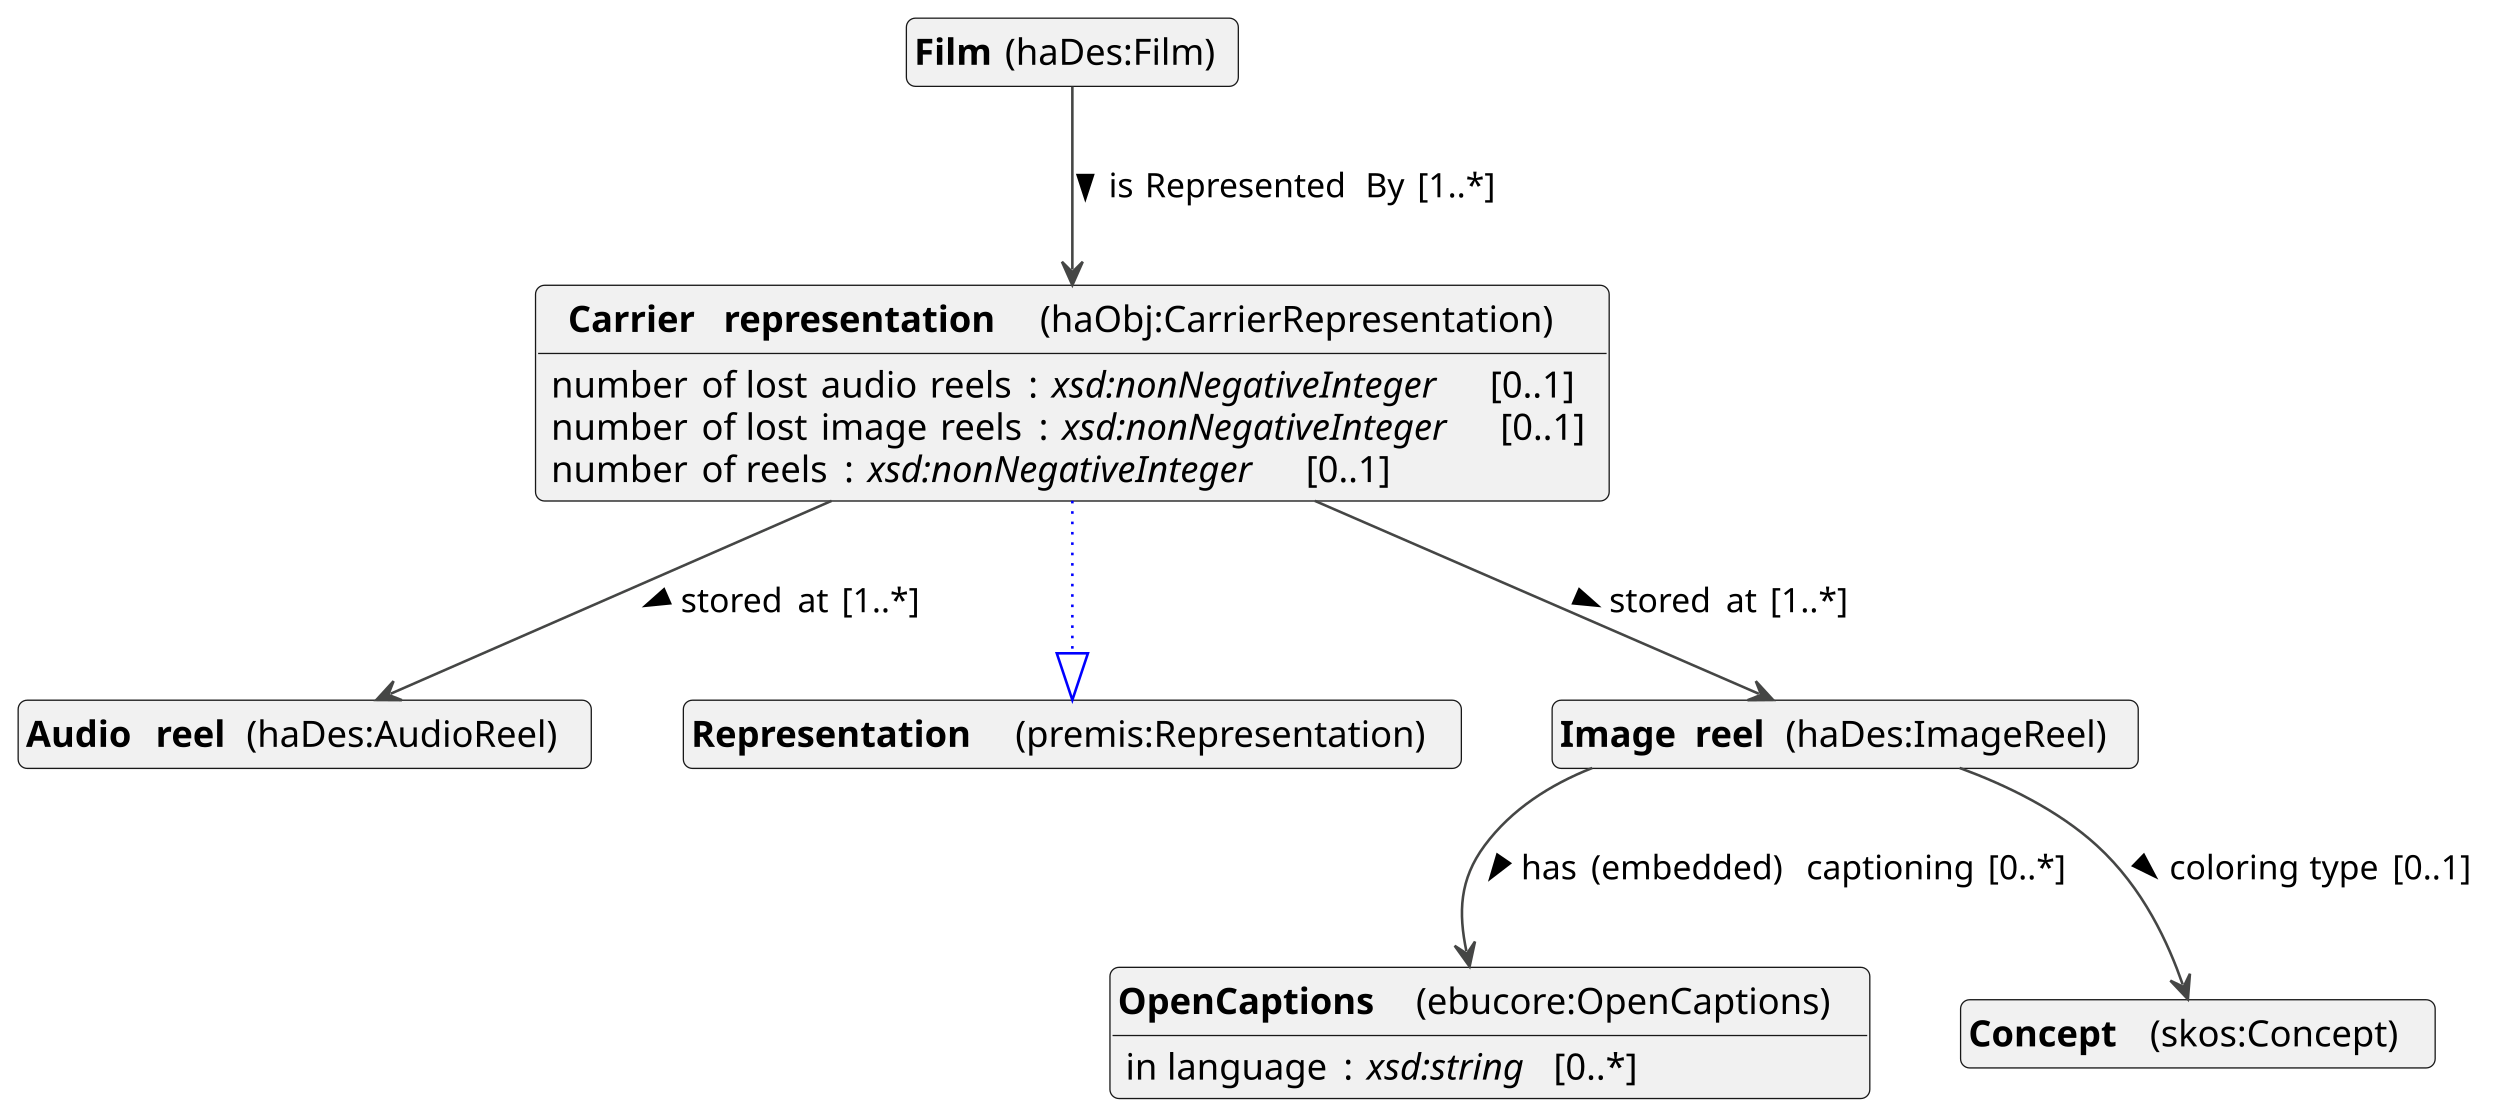
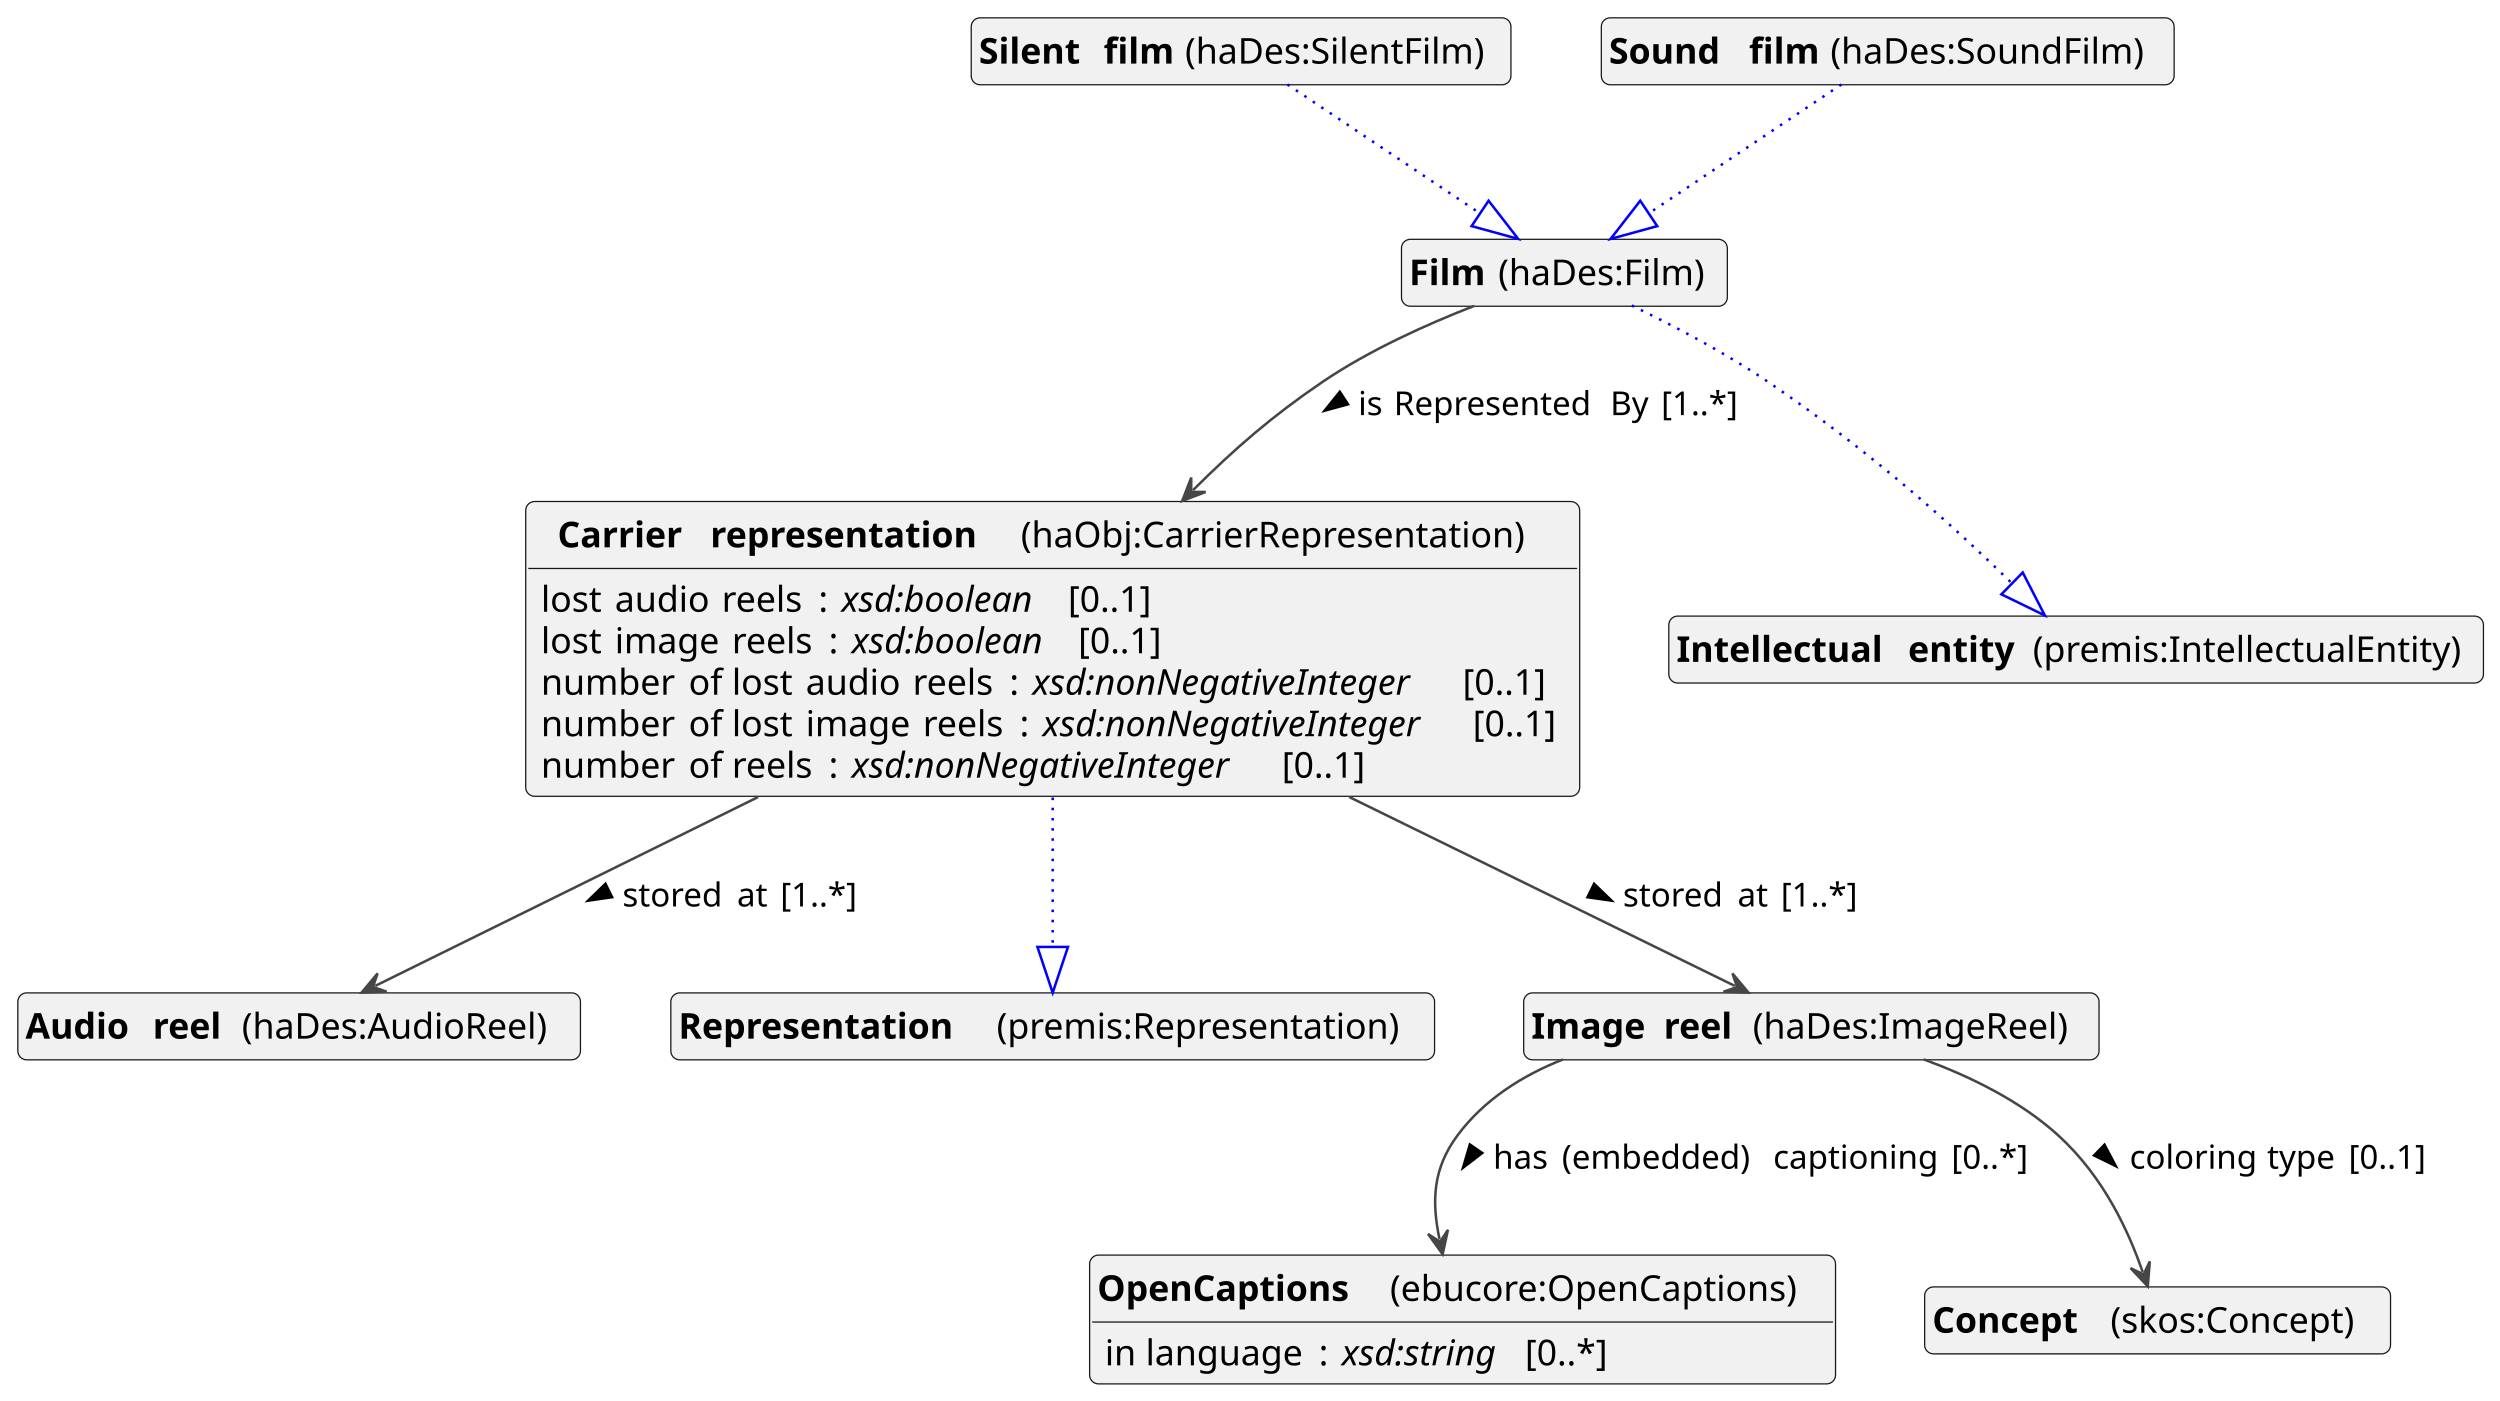
- <svg xmlns="http://www.w3.org/2000/svg" xmlns:xlink="http://www.w3.org/1999/xlink" contentStyleType="text/css" height="430px" preserveAspectRatio="none" style="width:964px;height:430px;background:#FFFFFF;" version="1.1" viewBox="0 0 964 430" width="964px" zoomAndPan="magnify">
+ <svg xmlns="http://www.w3.org/2000/svg" xmlns:xlink="http://www.w3.org/1999/xlink" contentStyleType="text/css" height="550px" preserveAspectRatio="none" style="width:982px;height:550px;background:#FFFFFF;" version="1.1" viewBox="0 0 982 550" width="982px" zoomAndPan="magnify">
  <defs />
  <g>
    <a href="#ebucore%3AOpenCaptions" target="_top" title="#ebucore%3AOpenCaptions" xlink:actuate="onRequest" xlink:href="#ebucore%3AOpenCaptions" xlink:show="new" xlink:title="#ebucore%3AOpenCaptions" xlink:type="simple">
      <g id="elem_ebucore_OpenCaptions">
-         <rect codeLine="15" fill="#F1F1F1" height="50.594" id="ebucore_OpenCaptions" rx="3.5" ry="3.5" style="stroke:#181818;stroke-width:0.5;" width="293" x="428" y="373" />
-         <text fill="#000000" font-family="sans-serif" font-size="14" font-weight="bold" lengthAdjust="spacing" textLength="111" x="431" y="390.995">OpenCaptions</text>
-         <text fill="#000000" font-family="sans-serif" font-size="14" lengthAdjust="spacing" textLength="4" x="542" y="390.995"> </text>
-         <text fill="#000000" font-family="sans-serif" font-size="14" lengthAdjust="spacing" textLength="172" x="546" y="390.995">(ebucore:OpenCaptions)</text>
-         <line style="stroke:#181818;stroke-width:0.5;" x1="429" x2="720" y1="399.297" y2="399.297" />
-         <text fill="#000000" font-family="sans-serif" font-size="14" lengthAdjust="spacing" textLength="12" x="434" y="416.292">in</text>
-         <text fill="#000000" font-family="sans-serif" font-size="14" lengthAdjust="spacing" textLength="4" x="446" y="416.292"> </text>
-         <text fill="#000000" font-family="sans-serif" font-size="14" lengthAdjust="spacing" textLength="64" x="450" y="416.292">language</text>
-         <text fill="#000000" font-family="sans-serif" font-size="14" lengthAdjust="spacing" textLength="4" x="514" y="416.292"> </text>
-         <text fill="#000000" font-family="sans-serif" font-size="14" lengthAdjust="spacing" textLength="5" x="518" y="416.292">:</text>
-         <text fill="#000000" font-family="sans-serif" font-size="14" lengthAdjust="spacing" textLength="4" x="523" y="416.292"> </text>
-         <text fill="#000000" font-family="sans-serif" font-size="14" font-style="italic" lengthAdjust="spacing" textLength="68" x="527" y="416.292">xsd:string</text>
-         <text fill="#000000" font-family="sans-serif" font-size="14" lengthAdjust="spacing" textLength="4" x="595" y="416.292"> </text>
-         <text fill="#000000" font-family="sans-serif" font-size="14" lengthAdjust="spacing" textLength="34" x="599" y="416.292">[0..*]</text>
+         <rect codeLine="15" fill="#F1F1F1" height="50.594" id="ebucore_OpenCaptions" rx="3.5" ry="3.5" style="stroke:#181818;stroke-width:0.5;" width="293" x="428" y="493" />
+         <text fill="#000000" font-family="sans-serif" font-size="14" font-weight="bold" lengthAdjust="spacing" textLength="111" x="431" y="510.995">OpenCaptions</text>
+         <text fill="#000000" font-family="sans-serif" font-size="14" lengthAdjust="spacing" textLength="4" x="542" y="510.995"> </text>
+         <text fill="#000000" font-family="sans-serif" font-size="14" lengthAdjust="spacing" textLength="172" x="546" y="510.995">(ebucore:OpenCaptions)</text>
+         <line style="stroke:#181818;stroke-width:0.5;" x1="429" x2="720" y1="519.297" y2="519.297" />
+         <text fill="#000000" font-family="sans-serif" font-size="14" lengthAdjust="spacing" textLength="12" x="434" y="536.292">in</text>
+         <text fill="#000000" font-family="sans-serif" font-size="14" lengthAdjust="spacing" textLength="4" x="446" y="536.292"> </text>
+         <text fill="#000000" font-family="sans-serif" font-size="14" lengthAdjust="spacing" textLength="64" x="450" y="536.292">language</text>
+         <text fill="#000000" font-family="sans-serif" font-size="14" lengthAdjust="spacing" textLength="4" x="514" y="536.292"> </text>
+         <text fill="#000000" font-family="sans-serif" font-size="14" lengthAdjust="spacing" textLength="5" x="518" y="536.292">:</text>
+         <text fill="#000000" font-family="sans-serif" font-size="14" lengthAdjust="spacing" textLength="4" x="523" y="536.292"> </text>
+         <text fill="#000000" font-family="sans-serif" font-size="14" font-style="italic" lengthAdjust="spacing" textLength="68" x="527" y="536.292">xsd:string</text>
+         <text fill="#000000" font-family="sans-serif" font-size="14" lengthAdjust="spacing" textLength="4" x="595" y="536.292"> </text>
+         <text fill="#000000" font-family="sans-serif" font-size="14" lengthAdjust="spacing" textLength="34" x="599" y="536.292">[0..*]</text>
      </g>
    </a>
    <a href="#haDes%3AAudioReel" target="_top" title="#haDes%3AAudioReel" xlink:actuate="onRequest" xlink:href="#haDes%3AAudioReel" xlink:show="new" xlink:title="#haDes%3AAudioReel" xlink:type="simple">
      <g id="elem_haDes_AudioReel">
-         <rect codeLine="16" fill="#F1F1F1" height="26.297" id="haDes_AudioReel" rx="3.5" ry="3.5" style="stroke:#181818;stroke-width:0.5;" width="221" x="7" y="270" />
-         <text fill="#000000" font-family="sans-serif" font-size="14" font-weight="bold" lengthAdjust="spacing" textLength="45" x="10" y="287.995">Audio</text>
-         <text fill="#000000" font-family="sans-serif" font-size="14" font-weight="bold" lengthAdjust="spacing" textLength="5" x="55" y="287.995"> </text>
-         <text fill="#000000" font-family="sans-serif" font-size="14" font-weight="bold" lengthAdjust="spacing" textLength="31" x="60" y="287.995">reel</text>
-         <text fill="#000000" font-family="sans-serif" font-size="14" lengthAdjust="spacing" textLength="4" x="91" y="287.995"> </text>
-         <text fill="#000000" font-family="sans-serif" font-size="14" lengthAdjust="spacing" textLength="130" x="95" y="287.995">(haDes:AudioReel)</text>
+         <rect codeLine="16" fill="#F1F1F1" height="26.297" id="haDes_AudioReel" rx="3.5" ry="3.5" style="stroke:#181818;stroke-width:0.5;" width="221" x="7" y="390" />
+         <text fill="#000000" font-family="sans-serif" font-size="14" font-weight="bold" lengthAdjust="spacing" textLength="45" x="10" y="407.995">Audio</text>
+         <text fill="#000000" font-family="sans-serif" font-size="14" font-weight="bold" lengthAdjust="spacing" textLength="5" x="55" y="407.995"> </text>
+         <text fill="#000000" font-family="sans-serif" font-size="14" font-weight="bold" lengthAdjust="spacing" textLength="31" x="60" y="407.995">reel</text>
+         <text fill="#000000" font-family="sans-serif" font-size="14" lengthAdjust="spacing" textLength="4" x="91" y="407.995"> </text>
+         <text fill="#000000" font-family="sans-serif" font-size="14" lengthAdjust="spacing" textLength="130" x="95" y="407.995">(haDes:AudioReel)</text>
      </g>
    </a>
    <a href="../../audiovisual/en#haObj%3ACarrierRepresentation" target="_top" title="../../audiovisual/en#haObj%3ACarrierRepresentation" xlink:actuate="onRequest" xlink:href="../../audiovisual/en#haObj%3ACarrierRepresentation" xlink:show="new" xlink:title="../../audiovisual/en#haObj%3ACarrierRepresentation" xlink:type="simple">
      <g id="elem_haObj_CarrierRepresentation">
-         <rect codeLine="17" fill="#F1F1F1" height="83.188" id="haObj_CarrierRepresentation" rx="3.5" ry="3.5" style="stroke:#181818;stroke-width:0.5;" width="414" x="206.5" y="110" />
-         <text fill="#000000" font-family="sans-serif" font-size="14" font-weight="bold" lengthAdjust="spacing" textLength="55" x="219" y="127.995">Carrier</text>
-         <text fill="#000000" font-family="sans-serif" font-size="14" font-weight="bold" lengthAdjust="spacing" textLength="5" x="274" y="127.995"> </text>
-         <text fill="#000000" font-family="sans-serif" font-size="14" font-weight="bold" lengthAdjust="spacing" textLength="118" x="279" y="127.995">representation</text>
-         <text fill="#000000" font-family="sans-serif" font-size="14" lengthAdjust="spacing" textLength="4" x="397" y="127.995"> </text>
-         <text fill="#000000" font-family="sans-serif" font-size="14" lengthAdjust="spacing" textLength="207" x="401" y="127.995">(haObj:CarrierRepresentation)</text>
-         <line style="stroke:#181818;stroke-width:0.5;" x1="207.5" x2="619.5" y1="136.297" y2="136.297" />
-         <text fill="#000000" font-family="sans-serif" font-size="14" lengthAdjust="spacing" textLength="54" x="212.5" y="153.292">number</text>
-         <text fill="#000000" font-family="sans-serif" font-size="14" lengthAdjust="spacing" textLength="4" x="266.5" y="153.292"> </text>
-         <text fill="#000000" font-family="sans-serif" font-size="14" lengthAdjust="spacing" textLength="13" x="270.5" y="153.292">of</text>
-         <text fill="#000000" font-family="sans-serif" font-size="14" lengthAdjust="spacing" textLength="4" x="283.5" y="153.292"> </text>
-         <text fill="#000000" font-family="sans-serif" font-size="14" lengthAdjust="spacing" textLength="25" x="287.5" y="153.292">lost</text>
-         <text fill="#000000" font-family="sans-serif" font-size="14" lengthAdjust="spacing" textLength="4" x="312.5" y="153.292"> </text>
-         <text fill="#000000" font-family="sans-serif" font-size="14" lengthAdjust="spacing" textLength="38" x="316.5" y="153.292">audio</text>
-         <text fill="#000000" font-family="sans-serif" font-size="14" lengthAdjust="spacing" textLength="4" x="354.5" y="153.292"> </text>
-         <text fill="#000000" font-family="sans-serif" font-size="14" lengthAdjust="spacing" textLength="34" x="358.5" y="153.292">reels</text>
-         <text fill="#000000" font-family="sans-serif" font-size="14" lengthAdjust="spacing" textLength="4" x="392.5" y="153.292"> </text>
-         <text fill="#000000" font-family="sans-serif" font-size="14" lengthAdjust="spacing" textLength="5" x="396.5" y="153.292">:</text>
-         <text fill="#000000" font-family="sans-serif" font-size="14" lengthAdjust="spacing" textLength="4" x="401.5" y="153.292"> </text>
-         <text fill="#000000" font-family="sans-serif" font-size="14" font-style="italic" lengthAdjust="spacing" textLength="165" x="405.5" y="153.292">xsd:nonNegativeInteger</text>
-         <text fill="#000000" font-family="sans-serif" font-size="14" lengthAdjust="spacing" textLength="4" x="570.5" y="153.292"> </text>
-         <text fill="#000000" font-family="sans-serif" font-size="14" lengthAdjust="spacing" textLength="36" x="574.5" y="153.292">[0..1]</text>
-         <text fill="#000000" font-family="sans-serif" font-size="14" lengthAdjust="spacing" textLength="54" x="212.5" y="169.589">number</text>
-         <text fill="#000000" font-family="sans-serif" font-size="14" lengthAdjust="spacing" textLength="4" x="266.5" y="169.589"> </text>
-         <text fill="#000000" font-family="sans-serif" font-size="14" lengthAdjust="spacing" textLength="13" x="270.5" y="169.589">of</text>
-         <text fill="#000000" font-family="sans-serif" font-size="14" lengthAdjust="spacing" textLength="4" x="283.5" y="169.589"> </text>
-         <text fill="#000000" font-family="sans-serif" font-size="14" lengthAdjust="spacing" textLength="25" x="287.5" y="169.589">lost</text>
-         <text fill="#000000" font-family="sans-serif" font-size="14" lengthAdjust="spacing" textLength="4" x="312.5" y="169.589"> </text>
-         <text fill="#000000" font-family="sans-serif" font-size="14" lengthAdjust="spacing" textLength="42" x="316.5" y="169.589">image</text>
-         <text fill="#000000" font-family="sans-serif" font-size="14" lengthAdjust="spacing" textLength="4" x="358.5" y="169.589"> </text>
-         <text fill="#000000" font-family="sans-serif" font-size="14" lengthAdjust="spacing" textLength="34" x="362.5" y="169.589">reels</text>
-         <text fill="#000000" font-family="sans-serif" font-size="14" lengthAdjust="spacing" textLength="4" x="396.5" y="169.589"> </text>
-         <text fill="#000000" font-family="sans-serif" font-size="14" lengthAdjust="spacing" textLength="5" x="400.5" y="169.589">:</text>
-         <text fill="#000000" font-family="sans-serif" font-size="14" lengthAdjust="spacing" textLength="4" x="405.5" y="169.589"> </text>
-         <text fill="#000000" font-family="sans-serif" font-size="14" font-style="italic" lengthAdjust="spacing" textLength="165" x="409.5" y="169.589">xsd:nonNegativeInteger</text>
-         <text fill="#000000" font-family="sans-serif" font-size="14" lengthAdjust="spacing" textLength="4" x="574.5" y="169.589"> </text>
-         <text fill="#000000" font-family="sans-serif" font-size="14" lengthAdjust="spacing" textLength="36" x="578.5" y="169.589">[0..1]</text>
-         <text fill="#000000" font-family="sans-serif" font-size="14" lengthAdjust="spacing" textLength="54" x="212.5" y="185.886">number</text>
-         <text fill="#000000" font-family="sans-serif" font-size="14" lengthAdjust="spacing" textLength="4" x="266.5" y="185.886"> </text>
-         <text fill="#000000" font-family="sans-serif" font-size="14" lengthAdjust="spacing" textLength="13" x="270.5" y="185.886">of</text>
-         <text fill="#000000" font-family="sans-serif" font-size="14" lengthAdjust="spacing" textLength="4" x="283.5" y="185.886"> </text>
-         <text fill="#000000" font-family="sans-serif" font-size="14" lengthAdjust="spacing" textLength="34" x="287.5" y="185.886">reels</text>
-         <text fill="#000000" font-family="sans-serif" font-size="14" lengthAdjust="spacing" textLength="4" x="321.5" y="185.886"> </text>
-         <text fill="#000000" font-family="sans-serif" font-size="14" lengthAdjust="spacing" textLength="5" x="325.5" y="185.886">:</text>
-         <text fill="#000000" font-family="sans-serif" font-size="14" lengthAdjust="spacing" textLength="4" x="330.5" y="185.886"> </text>
-         <text fill="#000000" font-family="sans-serif" font-size="14" font-style="italic" lengthAdjust="spacing" textLength="165" x="334.5" y="185.886">xsd:nonNegativeInteger</text>
-         <text fill="#000000" font-family="sans-serif" font-size="14" lengthAdjust="spacing" textLength="4" x="499.5" y="185.886"> </text>
-         <text fill="#000000" font-family="sans-serif" font-size="14" lengthAdjust="spacing" textLength="36" x="503.5" y="185.886">[0..1]</text>
+         <rect codeLine="17" fill="#F1F1F1" height="115.781" id="haObj_CarrierRepresentation" rx="3.5" ry="3.5" style="stroke:#181818;stroke-width:0.5;" width="414" x="206.5" y="197" />
+         <text fill="#000000" font-family="sans-serif" font-size="14" font-weight="bold" lengthAdjust="spacing" textLength="55" x="219" y="214.995">Carrier</text>
+         <text fill="#000000" font-family="sans-serif" font-size="14" font-weight="bold" lengthAdjust="spacing" textLength="5" x="274" y="214.995"> </text>
+         <text fill="#000000" font-family="sans-serif" font-size="14" font-weight="bold" lengthAdjust="spacing" textLength="118" x="279" y="214.995">representation</text>
+         <text fill="#000000" font-family="sans-serif" font-size="14" lengthAdjust="spacing" textLength="4" x="397" y="214.995"> </text>
+         <text fill="#000000" font-family="sans-serif" font-size="14" lengthAdjust="spacing" textLength="207" x="401" y="214.995">(haObj:CarrierRepresentation)</text>
+         <line style="stroke:#181818;stroke-width:0.5;" x1="207.5" x2="619.5" y1="223.297" y2="223.297" />
+         <text fill="#000000" font-family="sans-serif" font-size="14" lengthAdjust="spacing" textLength="25" x="212.5" y="240.292">lost</text>
+         <text fill="#000000" font-family="sans-serif" font-size="14" lengthAdjust="spacing" textLength="4" x="237.5" y="240.292"> </text>
+         <text fill="#000000" font-family="sans-serif" font-size="14" lengthAdjust="spacing" textLength="38" x="241.5" y="240.292">audio</text>
+         <text fill="#000000" font-family="sans-serif" font-size="14" lengthAdjust="spacing" textLength="4" x="279.5" y="240.292"> </text>
+         <text fill="#000000" font-family="sans-serif" font-size="14" lengthAdjust="spacing" textLength="34" x="283.5" y="240.292">reels</text>
+         <text fill="#000000" font-family="sans-serif" font-size="14" lengthAdjust="spacing" textLength="4" x="317.5" y="240.292"> </text>
+         <text fill="#000000" font-family="sans-serif" font-size="14" lengthAdjust="spacing" textLength="5" x="321.5" y="240.292">:</text>
+         <text fill="#000000" font-family="sans-serif" font-size="14" lengthAdjust="spacing" textLength="4" x="326.5" y="240.292"> </text>
+         <text fill="#000000" font-family="sans-serif" font-size="14" font-style="italic" lengthAdjust="spacing" textLength="85" x="330.5" y="240.292">xsd:boolean</text>
+         <text fill="#000000" font-family="sans-serif" font-size="14" lengthAdjust="spacing" textLength="4" x="415.5" y="240.292"> </text>
+         <text fill="#000000" font-family="sans-serif" font-size="14" lengthAdjust="spacing" textLength="36" x="419.5" y="240.292">[0..1]</text>
+         <text fill="#000000" font-family="sans-serif" font-size="14" lengthAdjust="spacing" textLength="25" x="212.5" y="256.589">lost</text>
+         <text fill="#000000" font-family="sans-serif" font-size="14" lengthAdjust="spacing" textLength="4" x="237.5" y="256.589"> </text>
+         <text fill="#000000" font-family="sans-serif" font-size="14" lengthAdjust="spacing" textLength="42" x="241.5" y="256.589">image</text>
+         <text fill="#000000" font-family="sans-serif" font-size="14" lengthAdjust="spacing" textLength="4" x="283.5" y="256.589"> </text>
+         <text fill="#000000" font-family="sans-serif" font-size="14" lengthAdjust="spacing" textLength="34" x="287.5" y="256.589">reels</text>
+         <text fill="#000000" font-family="sans-serif" font-size="14" lengthAdjust="spacing" textLength="4" x="321.5" y="256.589"> </text>
+         <text fill="#000000" font-family="sans-serif" font-size="14" lengthAdjust="spacing" textLength="5" x="325.5" y="256.589">:</text>
+         <text fill="#000000" font-family="sans-serif" font-size="14" lengthAdjust="spacing" textLength="4" x="330.5" y="256.589"> </text>
+         <text fill="#000000" font-family="sans-serif" font-size="14" font-style="italic" lengthAdjust="spacing" textLength="85" x="334.5" y="256.589">xsd:boolean</text>
+         <text fill="#000000" font-family="sans-serif" font-size="14" lengthAdjust="spacing" textLength="4" x="419.5" y="256.589"> </text>
+         <text fill="#000000" font-family="sans-serif" font-size="14" lengthAdjust="spacing" textLength="36" x="423.5" y="256.589">[0..1]</text>
+         <text fill="#000000" font-family="sans-serif" font-size="14" lengthAdjust="spacing" textLength="54" x="212.5" y="272.886">number</text>
+         <text fill="#000000" font-family="sans-serif" font-size="14" lengthAdjust="spacing" textLength="4" x="266.5" y="272.886"> </text>
+         <text fill="#000000" font-family="sans-serif" font-size="14" lengthAdjust="spacing" textLength="13" x="270.5" y="272.886">of</text>
+         <text fill="#000000" font-family="sans-serif" font-size="14" lengthAdjust="spacing" textLength="4" x="283.5" y="272.886"> </text>
+         <text fill="#000000" font-family="sans-serif" font-size="14" lengthAdjust="spacing" textLength="25" x="287.5" y="272.886">lost</text>
+         <text fill="#000000" font-family="sans-serif" font-size="14" lengthAdjust="spacing" textLength="4" x="312.5" y="272.886"> </text>
+         <text fill="#000000" font-family="sans-serif" font-size="14" lengthAdjust="spacing" textLength="38" x="316.5" y="272.886">audio</text>
+         <text fill="#000000" font-family="sans-serif" font-size="14" lengthAdjust="spacing" textLength="4" x="354.5" y="272.886"> </text>
+         <text fill="#000000" font-family="sans-serif" font-size="14" lengthAdjust="spacing" textLength="34" x="358.5" y="272.886">reels</text>
+         <text fill="#000000" font-family="sans-serif" font-size="14" lengthAdjust="spacing" textLength="4" x="392.5" y="272.886"> </text>
+         <text fill="#000000" font-family="sans-serif" font-size="14" lengthAdjust="spacing" textLength="5" x="396.5" y="272.886">:</text>
+         <text fill="#000000" font-family="sans-serif" font-size="14" lengthAdjust="spacing" textLength="4" x="401.5" y="272.886"> </text>
+         <text fill="#000000" font-family="sans-serif" font-size="14" font-style="italic" lengthAdjust="spacing" textLength="165" x="405.5" y="272.886">xsd:nonNegativeInteger</text>
+         <text fill="#000000" font-family="sans-serif" font-size="14" lengthAdjust="spacing" textLength="4" x="570.5" y="272.886"> </text>
+         <text fill="#000000" font-family="sans-serif" font-size="14" lengthAdjust="spacing" textLength="36" x="574.5" y="272.886">[0..1]</text>
+         <text fill="#000000" font-family="sans-serif" font-size="14" lengthAdjust="spacing" textLength="54" x="212.5" y="289.183">number</text>
+         <text fill="#000000" font-family="sans-serif" font-size="14" lengthAdjust="spacing" textLength="4" x="266.5" y="289.183"> </text>
+         <text fill="#000000" font-family="sans-serif" font-size="14" lengthAdjust="spacing" textLength="13" x="270.5" y="289.183">of</text>
+         <text fill="#000000" font-family="sans-serif" font-size="14" lengthAdjust="spacing" textLength="4" x="283.5" y="289.183"> </text>
+         <text fill="#000000" font-family="sans-serif" font-size="14" lengthAdjust="spacing" textLength="25" x="287.5" y="289.183">lost</text>
+         <text fill="#000000" font-family="sans-serif" font-size="14" lengthAdjust="spacing" textLength="4" x="312.5" y="289.183"> </text>
+         <text fill="#000000" font-family="sans-serif" font-size="14" lengthAdjust="spacing" textLength="42" x="316.5" y="289.183">image</text>
+         <text fill="#000000" font-family="sans-serif" font-size="14" lengthAdjust="spacing" textLength="4" x="358.5" y="289.183"> </text>
+         <text fill="#000000" font-family="sans-serif" font-size="14" lengthAdjust="spacing" textLength="34" x="362.5" y="289.183">reels</text>
+         <text fill="#000000" font-family="sans-serif" font-size="14" lengthAdjust="spacing" textLength="4" x="396.5" y="289.183"> </text>
+         <text fill="#000000" font-family="sans-serif" font-size="14" lengthAdjust="spacing" textLength="5" x="400.5" y="289.183">:</text>
+         <text fill="#000000" font-family="sans-serif" font-size="14" lengthAdjust="spacing" textLength="4" x="405.5" y="289.183"> </text>
+         <text fill="#000000" font-family="sans-serif" font-size="14" font-style="italic" lengthAdjust="spacing" textLength="165" x="409.5" y="289.183">xsd:nonNegativeInteger</text>
+         <text fill="#000000" font-family="sans-serif" font-size="14" lengthAdjust="spacing" textLength="4" x="574.5" y="289.183"> </text>
+         <text fill="#000000" font-family="sans-serif" font-size="14" lengthAdjust="spacing" textLength="36" x="578.5" y="289.183">[0..1]</text>
+         <text fill="#000000" font-family="sans-serif" font-size="14" lengthAdjust="spacing" textLength="54" x="212.5" y="305.479">number</text>
+         <text fill="#000000" font-family="sans-serif" font-size="14" lengthAdjust="spacing" textLength="4" x="266.5" y="305.479"> </text>
+         <text fill="#000000" font-family="sans-serif" font-size="14" lengthAdjust="spacing" textLength="13" x="270.5" y="305.479">of</text>
+         <text fill="#000000" font-family="sans-serif" font-size="14" lengthAdjust="spacing" textLength="4" x="283.5" y="305.479"> </text>
+         <text fill="#000000" font-family="sans-serif" font-size="14" lengthAdjust="spacing" textLength="34" x="287.5" y="305.479">reels</text>
+         <text fill="#000000" font-family="sans-serif" font-size="14" lengthAdjust="spacing" textLength="4" x="321.5" y="305.479"> </text>
+         <text fill="#000000" font-family="sans-serif" font-size="14" lengthAdjust="spacing" textLength="5" x="325.5" y="305.479">:</text>
+         <text fill="#000000" font-family="sans-serif" font-size="14" lengthAdjust="spacing" textLength="4" x="330.5" y="305.479"> </text>
+         <text fill="#000000" font-family="sans-serif" font-size="14" font-style="italic" lengthAdjust="spacing" textLength="165" x="334.5" y="305.479">xsd:nonNegativeInteger</text>
+         <text fill="#000000" font-family="sans-serif" font-size="14" lengthAdjust="spacing" textLength="4" x="499.5" y="305.479"> </text>
+         <text fill="#000000" font-family="sans-serif" font-size="14" lengthAdjust="spacing" textLength="36" x="503.5" y="305.479">[0..1]</text>
      </g>
    </a>
    <a href="#premis%3ARepresentation" target="_top" title="#premis%3ARepresentation" xlink:actuate="onRequest" xlink:href="#premis%3ARepresentation" xlink:show="new" xlink:title="#premis%3ARepresentation" xlink:type="simple">
      <g id="elem_premis_Representation">
-         <rect codeLine="18" fill="#F1F1F1" height="26.297" id="premis_Representation" rx="3.5" ry="3.5" style="stroke:#181818;stroke-width:0.5;" width="300" x="263.5" y="270" />
-         <text fill="#000000" font-family="sans-serif" font-size="14" font-weight="bold" lengthAdjust="spacing" textLength="121" x="266.5" y="287.995">Representation</text>
-         <text fill="#000000" font-family="sans-serif" font-size="14" lengthAdjust="spacing" textLength="4" x="387.5" y="287.995"> </text>
-         <text fill="#000000" font-family="sans-serif" font-size="14" lengthAdjust="spacing" textLength="169" x="391.5" y="287.995">(premis:Representation)</text>
+         <rect codeLine="18" fill="#F1F1F1" height="26.297" id="premis_Representation" rx="3.5" ry="3.5" style="stroke:#181818;stroke-width:0.5;" width="300" x="263.5" y="390" />
+         <text fill="#000000" font-family="sans-serif" font-size="14" font-weight="bold" lengthAdjust="spacing" textLength="121" x="266.5" y="407.995">Representation</text>
+         <text fill="#000000" font-family="sans-serif" font-size="14" lengthAdjust="spacing" textLength="4" x="387.5" y="407.995"> </text>
+         <text fill="#000000" font-family="sans-serif" font-size="14" lengthAdjust="spacing" textLength="169" x="391.5" y="407.995">(premis:Representation)</text>
      </g>
    </a>
    <a href="../../terms/en#skos%3AConcept" target="_top" title="../../terms/en#skos%3AConcept" xlink:actuate="onRequest" xlink:href="../../terms/en#skos%3AConcept" xlink:show="new" xlink:title="../../terms/en#skos%3AConcept" xlink:type="simple">
      <g id="elem_skos_Concept">
-         <rect codeLine="19" fill="#F1F1F1" height="26.297" id="skos_Concept" rx="3.5" ry="3.5" style="stroke:#181818;stroke-width:0.5;" width="183" x="756" y="385.5" />
-         <text fill="#000000" font-family="sans-serif" font-size="14" font-weight="bold" lengthAdjust="spacing" textLength="66" x="759" y="403.495">Concept</text>
-         <text fill="#000000" font-family="sans-serif" font-size="14" lengthAdjust="spacing" textLength="4" x="825" y="403.495"> </text>
-         <text fill="#000000" font-family="sans-serif" font-size="14" lengthAdjust="spacing" textLength="107" x="829" y="403.495">(skos:Concept)</text>
+         <rect codeLine="19" fill="#F1F1F1" height="26.297" id="skos_Concept" rx="3.5" ry="3.5" style="stroke:#181818;stroke-width:0.5;" width="183" x="756" y="505.5" />
+         <text fill="#000000" font-family="sans-serif" font-size="14" font-weight="bold" lengthAdjust="spacing" textLength="66" x="759" y="523.495">Concept</text>
+         <text fill="#000000" font-family="sans-serif" font-size="14" lengthAdjust="spacing" textLength="4" x="825" y="523.495"> </text>
+         <text fill="#000000" font-family="sans-serif" font-size="14" lengthAdjust="spacing" textLength="107" x="829" y="523.495">(skos:Concept)</text>
      </g>
    </a>
    <a href="#haDes%3AFilm" target="_top" title="#haDes%3AFilm" xlink:actuate="onRequest" xlink:href="#haDes%3AFilm" xlink:show="new" xlink:title="#haDes%3AFilm" xlink:type="simple">
      <g id="elem_haDes_Film">
-         <rect codeLine="20" fill="#F1F1F1" height="26.297" id="haDes_Film" rx="3.5" ry="3.5" style="stroke:#181818;stroke-width:0.5;" width="128" x="349.5" y="7" />
-         <text fill="#000000" font-family="sans-serif" font-size="14" font-weight="bold" lengthAdjust="spacing" textLength="31" x="352.5" y="24.995">Film</text>
-         <text fill="#000000" font-family="sans-serif" font-size="14" lengthAdjust="spacing" textLength="4" x="383.5" y="24.995"> </text>
-         <text fill="#000000" font-family="sans-serif" font-size="14" lengthAdjust="spacing" textLength="87" x="387.5" y="24.995">(haDes:Film)</text>
+         <rect codeLine="26" fill="#F1F1F1" height="26.297" id="haDes_Film" rx="3.5" ry="3.5" style="stroke:#181818;stroke-width:0.5;" width="128" x="550.5" y="94" />
+         <text fill="#000000" font-family="sans-serif" font-size="14" font-weight="bold" lengthAdjust="spacing" textLength="31" x="553.5" y="111.995">Film</text>
+         <text fill="#000000" font-family="sans-serif" font-size="14" lengthAdjust="spacing" textLength="4" x="584.5" y="111.995"> </text>
+         <text fill="#000000" font-family="sans-serif" font-size="14" lengthAdjust="spacing" textLength="87" x="588.5" y="111.995">(haDes:Film)</text>
+       </g>
+     </a>
+     <a href="#premis%3AIntellectualEntity" target="_top" title="#premis%3AIntellectualEntity" xlink:actuate="onRequest" xlink:href="#premis%3AIntellectualEntity" xlink:show="new" xlink:title="#premis%3AIntellectualEntity" xlink:type="simple">
+       <g id="elem_premis_IntellectualEntity">
+         <rect codeLine="21" fill="#F1F1F1" height="26.297" id="premis_IntellectualEntity" rx="3.5" ry="3.5" style="stroke:#181818;stroke-width:0.5;" width="320" x="655.5" y="242" />
+         <text fill="#000000" font-family="sans-serif" font-size="14" font-weight="bold" lengthAdjust="spacing" textLength="86" x="658.5" y="259.995">Intellectual</text>
+         <text fill="#000000" font-family="sans-serif" font-size="14" font-weight="bold" lengthAdjust="spacing" textLength="5" x="744.5" y="259.995"> </text>
+         <text fill="#000000" font-family="sans-serif" font-size="14" font-weight="bold" lengthAdjust="spacing" textLength="45" x="749.5" y="259.995">entity</text>
+         <text fill="#000000" font-family="sans-serif" font-size="14" lengthAdjust="spacing" textLength="4" x="794.5" y="259.995"> </text>
+         <text fill="#000000" font-family="sans-serif" font-size="14" lengthAdjust="spacing" textLength="174" x="798.5" y="259.995">(premis:IntellectualEntity)</text>
      </g>
    </a>
    <a href="#haDes%3AImageReel" target="_top" title="#haDes%3AImageReel" xlink:actuate="onRequest" xlink:href="#haDes%3AImageReel" xlink:show="new" xlink:title="#haDes%3AImageReel" xlink:type="simple">
      <g id="elem_haDes_ImageReel">
-         <rect codeLine="21" fill="#F1F1F1" height="26.297" id="haDes_ImageReel" rx="3.5" ry="3.5" style="stroke:#181818;stroke-width:0.5;" width="226" x="598.5" y="270" />
-         <text fill="#000000" font-family="sans-serif" font-size="14" font-weight="bold" lengthAdjust="spacing" textLength="47" x="601.5" y="287.995">Image</text>
-         <text fill="#000000" font-family="sans-serif" font-size="14" font-weight="bold" lengthAdjust="spacing" textLength="5" x="648.5" y="287.995"> </text>
-         <text fill="#000000" font-family="sans-serif" font-size="14" font-weight="bold" lengthAdjust="spacing" textLength="31" x="653.5" y="287.995">reel</text>
-         <text fill="#000000" font-family="sans-serif" font-size="14" lengthAdjust="spacing" textLength="4" x="684.5" y="287.995"> </text>
-         <text fill="#000000" font-family="sans-serif" font-size="14" lengthAdjust="spacing" textLength="133" x="688.5" y="287.995">(haDes:ImageReel)</text>
+         <rect codeLine="22" fill="#F1F1F1" height="26.297" id="haDes_ImageReel" rx="3.5" ry="3.5" style="stroke:#181818;stroke-width:0.5;" width="226" x="598.5" y="390" />
+         <text fill="#000000" font-family="sans-serif" font-size="14" font-weight="bold" lengthAdjust="spacing" textLength="47" x="601.5" y="407.995">Image</text>
+         <text fill="#000000" font-family="sans-serif" font-size="14" font-weight="bold" lengthAdjust="spacing" textLength="5" x="648.5" y="407.995"> </text>
+         <text fill="#000000" font-family="sans-serif" font-size="14" font-weight="bold" lengthAdjust="spacing" textLength="31" x="653.5" y="407.995">reel</text>
+         <text fill="#000000" font-family="sans-serif" font-size="14" lengthAdjust="spacing" textLength="4" x="684.5" y="407.995"> </text>
+         <text fill="#000000" font-family="sans-serif" font-size="14" lengthAdjust="spacing" textLength="133" x="688.5" y="407.995">(haDes:ImageReel)</text>
+       </g>
+     </a>
+     <a href="#haDes%3ASilentFilm" target="_top" title="#haDes%3ASilentFilm" xlink:actuate="onRequest" xlink:href="#haDes%3ASilentFilm" xlink:show="new" xlink:title="#haDes%3ASilentFilm" xlink:type="simple">
+       <g id="elem_haDes_SilentFilm">
+         <rect codeLine="23" fill="#F1F1F1" height="26.297" id="haDes_SilentFilm" rx="3.5" ry="3.5" style="stroke:#181818;stroke-width:0.5;" width="212" x="381.5" y="7" />
+         <text fill="#000000" font-family="sans-serif" font-size="14" font-weight="bold" lengthAdjust="spacing" textLength="44" x="384.5" y="24.995">Silent</text>
+         <text fill="#000000" font-family="sans-serif" font-size="14" font-weight="bold" lengthAdjust="spacing" textLength="5" x="428.5" y="24.995"> </text>
+         <text fill="#000000" font-family="sans-serif" font-size="14" font-weight="bold" lengthAdjust="spacing" textLength="28" x="433.5" y="24.995">film</text>
+         <text fill="#000000" font-family="sans-serif" font-size="14" lengthAdjust="spacing" textLength="4" x="461.5" y="24.995"> </text>
+         <text fill="#000000" font-family="sans-serif" font-size="14" lengthAdjust="spacing" textLength="125" x="465.5" y="24.995">(haDes:SilentFilm)</text>
+       </g>
+     </a>
+     <a href="#haDes%3ASoundFilm" target="_top" title="#haDes%3ASoundFilm" xlink:actuate="onRequest" xlink:href="#haDes%3ASoundFilm" xlink:show="new" xlink:title="#haDes%3ASoundFilm" xlink:type="simple">
+       <g id="elem_haDes_SoundFilm">
+         <rect codeLine="25" fill="#F1F1F1" height="26.297" id="haDes_SoundFilm" rx="3.5" ry="3.5" style="stroke:#181818;stroke-width:0.5;" width="225" x="629" y="7" />
+         <text fill="#000000" font-family="sans-serif" font-size="14" font-weight="bold" lengthAdjust="spacing" textLength="50" x="632" y="24.995">Sound</text>
+         <text fill="#000000" font-family="sans-serif" font-size="14" font-weight="bold" lengthAdjust="spacing" textLength="5" x="682" y="24.995"> </text>
+         <text fill="#000000" font-family="sans-serif" font-size="14" font-weight="bold" lengthAdjust="spacing" textLength="28" x="687" y="24.995">film</text>
+         <text fill="#000000" font-family="sans-serif" font-size="14" lengthAdjust="spacing" textLength="4" x="715" y="24.995"> </text>
+         <text fill="#000000" font-family="sans-serif" font-size="14" lengthAdjust="spacing" textLength="132" x="719" y="24.995">(haDes:SoundFilm)</text>
      </g>
    </a>
    <g id="link_haObj_CarrierRepresentation_premis_Representation">
-       <path codeLine="29" d="M413.5,193.12 C413.5,219.67 413.5,234.55 413.5,251.92 " fill="none" id="haObj_CarrierRepresentation-to-premis_Representation" style="stroke:#0000FF;stroke-width:1.0;stroke-dasharray:1.0,3.0;" />
-       <polygon fill="none" points="413.5,269.92,419.5,251.92,407.5,251.92,413.5,269.92" style="stroke:#0000FF;stroke-width:1.0;" />
+       <path codeLine="34" d="M413.5,313.28 C413.5,341.56 413.5,355.15 413.5,371.95 " fill="none" id="haObj_CarrierRepresentation-to-premis_Representation" style="stroke:#0000FF;stroke-width:1.0;stroke-dasharray:1.0,3.0;" />
+       <polygon fill="none" points="413.5,389.95,419.5,371.95,407.5,371.95,413.5,389.95" style="stroke:#0000FF;stroke-width:1.0;" />
    </g>
    <g id="link_haObj_CarrierRepresentation_haDes_AudioReel">
-       <path codeLine="34" d="M320.66,193.12 C259.96,219.67 190.317,250.145 150.607,267.515 " fill="none" id="haObj_CarrierRepresentation-to-haDes_AudioReel" style="stroke:#454645;stroke-width:1.0;" />
-       <polygon fill="#454645" points="145.11,269.92,154.959,269.978,149.691,267.916,151.753,262.648,145.11,269.92" style="stroke:#454645;stroke-width:1.0;" />
-       <polygon fill="#000000" points="248.919,233.57,258.384,232.638,256.028,227.253,248.919,233.57" style="stroke:#000000;stroke-width:1.0;" />
-       <text fill="#000000" font-family="sans-serif" font-size="13" lengthAdjust="spacing" textLength="41" x="262.5" y="236.067">stored</text>
-       <text fill="#000000" font-family="sans-serif" font-size="13" lengthAdjust="spacing" textLength="4" x="303.5" y="236.067"> </text>
-       <text fill="#000000" font-family="sans-serif" font-size="13" lengthAdjust="spacing" textLength="13" x="307.5" y="236.067">at</text>
-       <text fill="#000000" font-family="sans-serif" font-size="13" lengthAdjust="spacing" textLength="4" x="320.5" y="236.067"> </text>
-       <text fill="#000000" font-family="sans-serif" font-size="13" lengthAdjust="spacing" textLength="33" x="324.5" y="236.067">[1..*]</text>
+       <path codeLine="41" d="M297.79,313.07 C240.39,341.39 181.561,370.406 147.391,387.256 " fill="none" id="haObj_CarrierRepresentation-to-haDes_AudioReel" style="stroke:#454645;stroke-width:1.0;" />
+       <polygon fill="#454645" points="142.01,389.91,151.851,389.517,146.494,387.699,148.313,382.342,142.01,389.91" style="stroke:#454645;stroke-width:1.0;" />
+       <polygon fill="#000000" points="231.016,353.778,240.428,352.413,237.828,347.141,231.016,353.778" style="stroke:#000000;stroke-width:1.0;" />
+       <text fill="#000000" font-family="sans-serif" font-size="13" lengthAdjust="spacing" textLength="41" x="244.5" y="356.067">stored</text>
+       <text fill="#000000" font-family="sans-serif" font-size="13" lengthAdjust="spacing" textLength="4" x="285.5" y="356.067"> </text>
+       <text fill="#000000" font-family="sans-serif" font-size="13" lengthAdjust="spacing" textLength="13" x="289.5" y="356.067">at</text>
+       <text fill="#000000" font-family="sans-serif" font-size="13" lengthAdjust="spacing" textLength="4" x="302.5" y="356.067"> </text>
+       <text fill="#000000" font-family="sans-serif" font-size="13" lengthAdjust="spacing" textLength="33" x="306.5" y="356.067">[1..*]</text>
    </g>
    <g id="link_haObj_CarrierRepresentation_haDes_ImageReel">
-       <path codeLine="35" d="M506.97,193.12 C568.08,219.67 638.227,250.159 678.207,267.529 " fill="none" id="haObj_CarrierRepresentation-to-haDes_ImageReel" style="stroke:#454645;stroke-width:1.0;" />
-       <polygon fill="#454645" points="683.71,269.92,677.049,262.665,679.124,267.928,673.861,270.002,683.71,269.92" style="stroke:#454645;stroke-width:1.0;" />
-       <polygon fill="#000000" points="616.086,233.559,608.961,227.259,606.619,232.65,616.086,233.559" style="stroke:#000000;stroke-width:1.0;" />
-       <text fill="#000000" font-family="sans-serif" font-size="13" lengthAdjust="spacing" textLength="41" x="620.5" y="236.067">stored</text>
-       <text fill="#000000" font-family="sans-serif" font-size="13" lengthAdjust="spacing" textLength="4" x="661.5" y="236.067"> </text>
-       <text fill="#000000" font-family="sans-serif" font-size="13" lengthAdjust="spacing" textLength="13" x="665.5" y="236.067">at</text>
-       <text fill="#000000" font-family="sans-serif" font-size="13" lengthAdjust="spacing" textLength="4" x="678.5" y="236.067"> </text>
-       <text fill="#000000" font-family="sans-serif" font-size="13" lengthAdjust="spacing" textLength="33" x="682.5" y="236.067">[1..*]</text>
+       <path codeLine="42" d="M529.99,313.07 C587.78,341.39 647.042,370.42 681.432,387.27 " fill="none" id="haObj_CarrierRepresentation-to-haDes_ImageReel" style="stroke:#454645;stroke-width:1.0;" />
+       <polygon fill="#454645" points="686.82,389.91,680.498,382.358,682.33,387.71,676.978,389.542,686.82,389.91" style="stroke:#454645;stroke-width:1.0;" />
+       <polygon fill="#000000" points="632.99,353.766,626.161,347.147,623.574,352.426,632.99,353.766" style="stroke:#000000;stroke-width:1.0;" />
+       <text fill="#000000" font-family="sans-serif" font-size="13" lengthAdjust="spacing" textLength="41" x="637.5" y="356.067">stored</text>
+       <text fill="#000000" font-family="sans-serif" font-size="13" lengthAdjust="spacing" textLength="4" x="678.5" y="356.067"> </text>
+       <text fill="#000000" font-family="sans-serif" font-size="13" lengthAdjust="spacing" textLength="13" x="682.5" y="356.067">at</text>
+       <text fill="#000000" font-family="sans-serif" font-size="13" lengthAdjust="spacing" textLength="4" x="695.5" y="356.067"> </text>
+       <text fill="#000000" font-family="sans-serif" font-size="13" lengthAdjust="spacing" textLength="33" x="699.5" y="356.067">[1..*]</text>
+     </g>
+     <g id="link_haDes_Film_premis_IntellectualEntity">
+       <path codeLine="48" d="M640.94,120 C656.95,127.73 677.5,138.45 694.5,150 C737.35,179.11 769.286,208.6 790.336,229.17 " fill="none" id="haDes_Film-to-premis_IntellectualEntity" style="stroke:#0000FF;stroke-width:1.0;stroke-dasharray:1.0,3.0;" />
+       <polygon fill="none" points="803.21,241.75,794.53,224.878,786.143,233.461,803.21,241.75" style="stroke:#0000FF;stroke-width:1.0;" />
    </g>
    <g id="link_haDes_Film_haObj_CarrierRepresentation">
-       <path codeLine="41" d="M413.5,33.42 C413.5,50.89 413.5,77.55 413.5,103.94 " fill="none" id="haDes_Film-to-haObj_CarrierRepresentation" style="stroke:#454645;stroke-width:1.0;" />
-       <polygon fill="#454645" points="413.5,109.94,417.5,100.94,413.5,104.94,409.5,100.94,413.5,109.94" style="stroke:#454645;stroke-width:1.0;" />
-       <polygon fill="#000000" points="418.5,76.566,421.439,67.521,415.561,67.521,418.5,76.566" style="stroke:#000000;stroke-width:1.0;" />
-       <text fill="#000000" font-family="sans-serif" font-size="13" lengthAdjust="spacing" textLength="10" x="427.5" y="76.067">is</text>
-       <text fill="#000000" font-family="sans-serif" font-size="13" lengthAdjust="spacing" textLength="4" x="437.5" y="76.067"> </text>
-       <text fill="#000000" font-family="sans-serif" font-size="13" lengthAdjust="spacing" textLength="81" x="441.5" y="76.067">Represented</text>
-       <text fill="#000000" font-family="sans-serif" font-size="13" lengthAdjust="spacing" textLength="4" x="522.5" y="76.067"> </text>
-       <text fill="#000000" font-family="sans-serif" font-size="13" lengthAdjust="spacing" textLength="16" x="526.5" y="76.067">By</text>
-       <text fill="#000000" font-family="sans-serif" font-size="13" lengthAdjust="spacing" textLength="4" x="542.5" y="76.067"> </text>
-       <text fill="#000000" font-family="sans-serif" font-size="13" lengthAdjust="spacing" textLength="33" x="546.5" y="76.067">[1..*]</text>
+       <path codeLine="50" d="M579.08,120.15 C560.5,127.37 537.86,137.55 519.5,150 C499.98,163.24 485.118,176.072 468.618,192.532 " fill="none" id="haDes_Film-to-haObj_CarrierRepresentation" style="stroke:#454645;stroke-width:1.0;" />
+       <polygon fill="#454645" points="464.37,196.77,473.567,193.246,467.91,193.239,467.917,187.582,464.37,196.77" style="stroke:#454645;stroke-width:1.0;" />
+       <polygon fill="#000000" points="520.318,161.307,529.494,158.808,526.273,153.891,520.318,161.307" style="stroke:#000000;stroke-width:1.0;" />
+       <text fill="#000000" font-family="sans-serif" font-size="13" lengthAdjust="spacing" textLength="10" x="533.5" y="163.067">is</text>
+       <text fill="#000000" font-family="sans-serif" font-size="13" lengthAdjust="spacing" textLength="4" x="543.5" y="163.067"> </text>
+       <text fill="#000000" font-family="sans-serif" font-size="13" lengthAdjust="spacing" textLength="81" x="547.5" y="163.067">Represented</text>
+       <text fill="#000000" font-family="sans-serif" font-size="13" lengthAdjust="spacing" textLength="4" x="628.5" y="163.067"> </text>
+       <text fill="#000000" font-family="sans-serif" font-size="13" lengthAdjust="spacing" textLength="16" x="632.5" y="163.067">By</text>
+       <text fill="#000000" font-family="sans-serif" font-size="13" lengthAdjust="spacing" textLength="4" x="648.5" y="163.067"> </text>
+       <text fill="#000000" font-family="sans-serif" font-size="13" lengthAdjust="spacing" textLength="33" x="652.5" y="163.067">[1..*]</text>
    </g>
    <g id="link_haDes_ImageReel_ebucore_OpenCaptions">
-       <path codeLine="44" d="M613.95,296.14 C597.75,302.55 582.87,312.03 572.5,326 C562.73,339.16 562.35,351.885 565.45,366.815 " fill="none" id="haDes_ImageReel-to-ebucore_OpenCaptions" style="stroke:#454645;stroke-width:1.0;" />
-       <polygon fill="#454645" points="566.67,372.69,568.757,363.065,565.654,367.794,560.924,364.691,566.67,372.69" style="stroke:#454645;stroke-width:1.0;" />
-       <polygon fill="#000000" points="574.671,338.689,582.212,332.894,577.366,329.568,574.671,338.689" style="stroke:#000000;stroke-width:1.0;" />
-       <text fill="#000000" font-family="sans-serif" font-size="13" lengthAdjust="spacing" textLength="23" x="586.5" y="339.067">has</text>
-       <text fill="#000000" font-family="sans-serif" font-size="13" lengthAdjust="spacing" textLength="4" x="609.5" y="339.067"> </text>
-       <text fill="#000000" font-family="sans-serif" font-size="13" lengthAdjust="spacing" textLength="79" x="613.5" y="339.067">(embedded)</text>
-       <text fill="#000000" font-family="sans-serif" font-size="13" lengthAdjust="spacing" textLength="4" x="692.5" y="339.067"> </text>
-       <text fill="#000000" font-family="sans-serif" font-size="13" lengthAdjust="spacing" textLength="66" x="696.5" y="339.067">captioning</text>
-       <text fill="#000000" font-family="sans-serif" font-size="13" lengthAdjust="spacing" textLength="4" x="762.5" y="339.067"> </text>
-       <text fill="#000000" font-family="sans-serif" font-size="13" lengthAdjust="spacing" textLength="33" x="766.5" y="339.067">[0..*]</text>
+       <path codeLine="53" d="M613.95,416.14 C597.75,422.55 582.87,432.03 572.5,446 C562.73,459.16 562.35,471.885 565.45,486.815 " fill="none" id="haDes_ImageReel-to-ebucore_OpenCaptions" style="stroke:#454645;stroke-width:1.0;" />
+       <polygon fill="#454645" points="566.67,492.69,568.757,483.065,565.654,487.794,560.924,484.691,566.67,492.69" style="stroke:#454645;stroke-width:1.0;" />
+       <polygon fill="#000000" points="574.671,458.689,582.212,452.894,577.366,449.568,574.671,458.689" style="stroke:#000000;stroke-width:1.0;" />
+       <text fill="#000000" font-family="sans-serif" font-size="13" lengthAdjust="spacing" textLength="23" x="586.5" y="459.067">has</text>
+       <text fill="#000000" font-family="sans-serif" font-size="13" lengthAdjust="spacing" textLength="4" x="609.5" y="459.067"> </text>
+       <text fill="#000000" font-family="sans-serif" font-size="13" lengthAdjust="spacing" textLength="79" x="613.5" y="459.067">(embedded)</text>
+       <text fill="#000000" font-family="sans-serif" font-size="13" lengthAdjust="spacing" textLength="4" x="692.5" y="459.067"> </text>
+       <text fill="#000000" font-family="sans-serif" font-size="13" lengthAdjust="spacing" textLength="66" x="696.5" y="459.067">captioning</text>
+       <text fill="#000000" font-family="sans-serif" font-size="13" lengthAdjust="spacing" textLength="4" x="762.5" y="459.067"> </text>
+       <text fill="#000000" font-family="sans-serif" font-size="13" lengthAdjust="spacing" textLength="33" x="766.5" y="459.067">[0..*]</text>
    </g>
    <g id="link_haDes_ImageReel_skos_Concept">
-       <path codeLine="45" d="M755.62,296.12 C773.59,302.72 793.59,312.39 808.5,326 C826.67,342.59 836.173,363.999 841.663,379.639 " fill="none" id="haDes_ImageReel-to-skos_Concept" style="stroke:#454645;stroke-width:1.0;" />
-       <polygon fill="#454645" points="843.65,385.3,844.443,375.483,841.994,380.582,836.895,378.133,843.65,385.3" style="stroke:#454645;stroke-width:1.0;" />
-       <polygon fill="#000000" points="831.088,338.049,826.644,329.64,822.551,333.858,831.088,338.049" style="stroke:#000000;stroke-width:1.0;" />
-       <text fill="#000000" font-family="sans-serif" font-size="13" lengthAdjust="spacing" textLength="50" x="836.5" y="339.067">coloring</text>
-       <text fill="#000000" font-family="sans-serif" font-size="13" lengthAdjust="spacing" textLength="4" x="886.5" y="339.067"> </text>
-       <text fill="#000000" font-family="sans-serif" font-size="13" lengthAdjust="spacing" textLength="28" x="890.5" y="339.067">type</text>
-       <text fill="#000000" font-family="sans-serif" font-size="13" lengthAdjust="spacing" textLength="4" x="918.5" y="339.067"> </text>
-       <text fill="#000000" font-family="sans-serif" font-size="13" lengthAdjust="spacing" textLength="34" x="922.5" y="339.067">[0..1]</text>
+       <path codeLine="54" d="M755.62,416.12 C773.59,422.72 793.59,432.39 808.5,446 C826.67,462.59 836.173,483.999 841.663,499.639 " fill="none" id="haDes_ImageReel-to-skos_Concept" style="stroke:#454645;stroke-width:1.0;" />
+       <polygon fill="#454645" points="843.65,505.3,844.443,495.483,841.994,500.582,836.895,498.133,843.65,505.3" style="stroke:#454645;stroke-width:1.0;" />
+       <polygon fill="#000000" points="831.088,458.049,826.644,449.64,822.551,453.858,831.088,458.049" style="stroke:#000000;stroke-width:1.0;" />
+       <text fill="#000000" font-family="sans-serif" font-size="13" lengthAdjust="spacing" textLength="50" x="836.5" y="459.067">coloring</text>
+       <text fill="#000000" font-family="sans-serif" font-size="13" lengthAdjust="spacing" textLength="4" x="886.5" y="459.067"> </text>
+       <text fill="#000000" font-family="sans-serif" font-size="13" lengthAdjust="spacing" textLength="28" x="890.5" y="459.067">type</text>
+       <text fill="#000000" font-family="sans-serif" font-size="13" lengthAdjust="spacing" textLength="4" x="918.5" y="459.067"> </text>
+       <text fill="#000000" font-family="sans-serif" font-size="13" lengthAdjust="spacing" textLength="34" x="922.5" y="459.067">[0..1]</text>
+     </g>
+     <g id="link_haDes_SilentFilm_haDes_Film">
+       <path codeLine="56" d="M505.7,33.18 C529.84,49.34 557.248,67.692 581.378,83.832 " fill="none" id="haDes_SilentFilm-to-haDes_Film" style="stroke:#0000FF;stroke-width:1.0;stroke-dasharray:1.0,3.0;" />
+       <polygon fill="none" points="596.34,93.84,584.714,78.845,578.043,88.82,596.34,93.84" style="stroke:#0000FF;stroke-width:1.0;" />
+     </g>
+     <g id="link_haDes_SoundFilm_haDes_Film">
+       <path codeLine="59" d="M723.3,33.18 C699.16,49.34 671.752,67.692 647.622,83.832 " fill="none" id="haDes_SoundFilm-to-haDes_Film" style="stroke:#0000FF;stroke-width:1.0;stroke-dasharray:1.0,3.0;" />
+       <polygon fill="none" points="632.66,93.84,650.957,88.82,644.286,78.845,632.66,93.84" style="stroke:#0000FF;stroke-width:1.0;" />
    </g>
  </g>
</svg>
